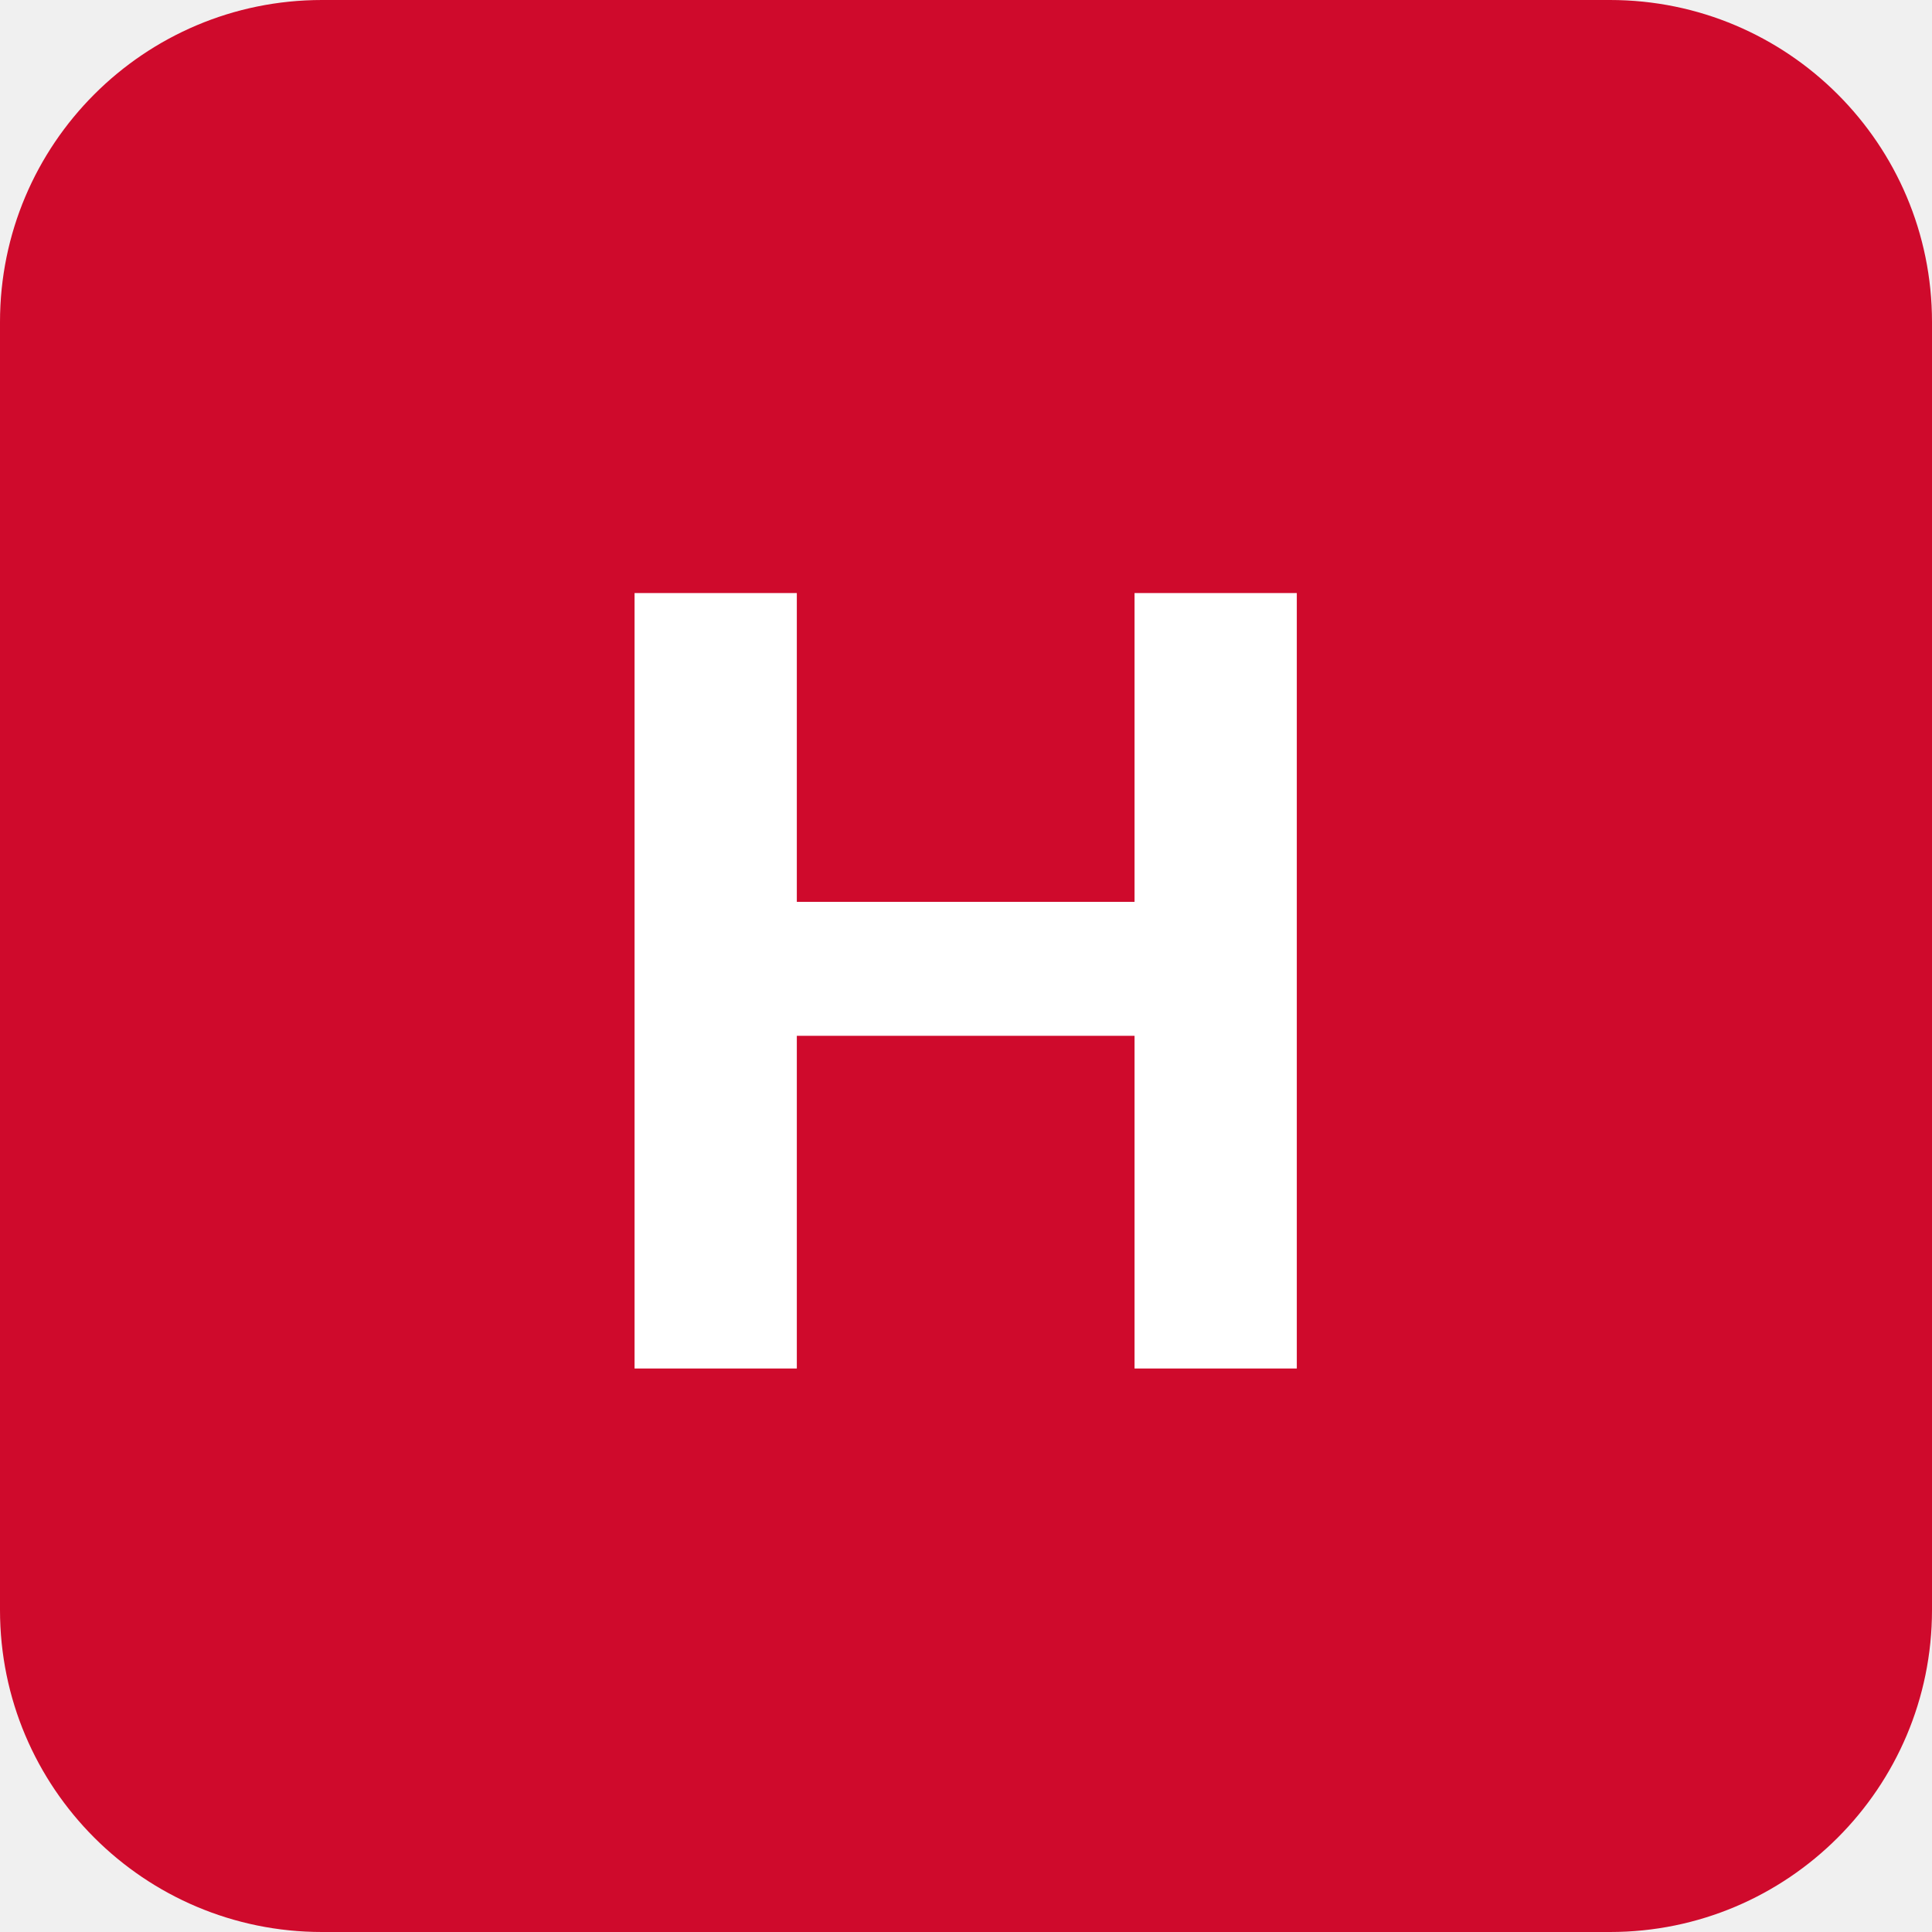
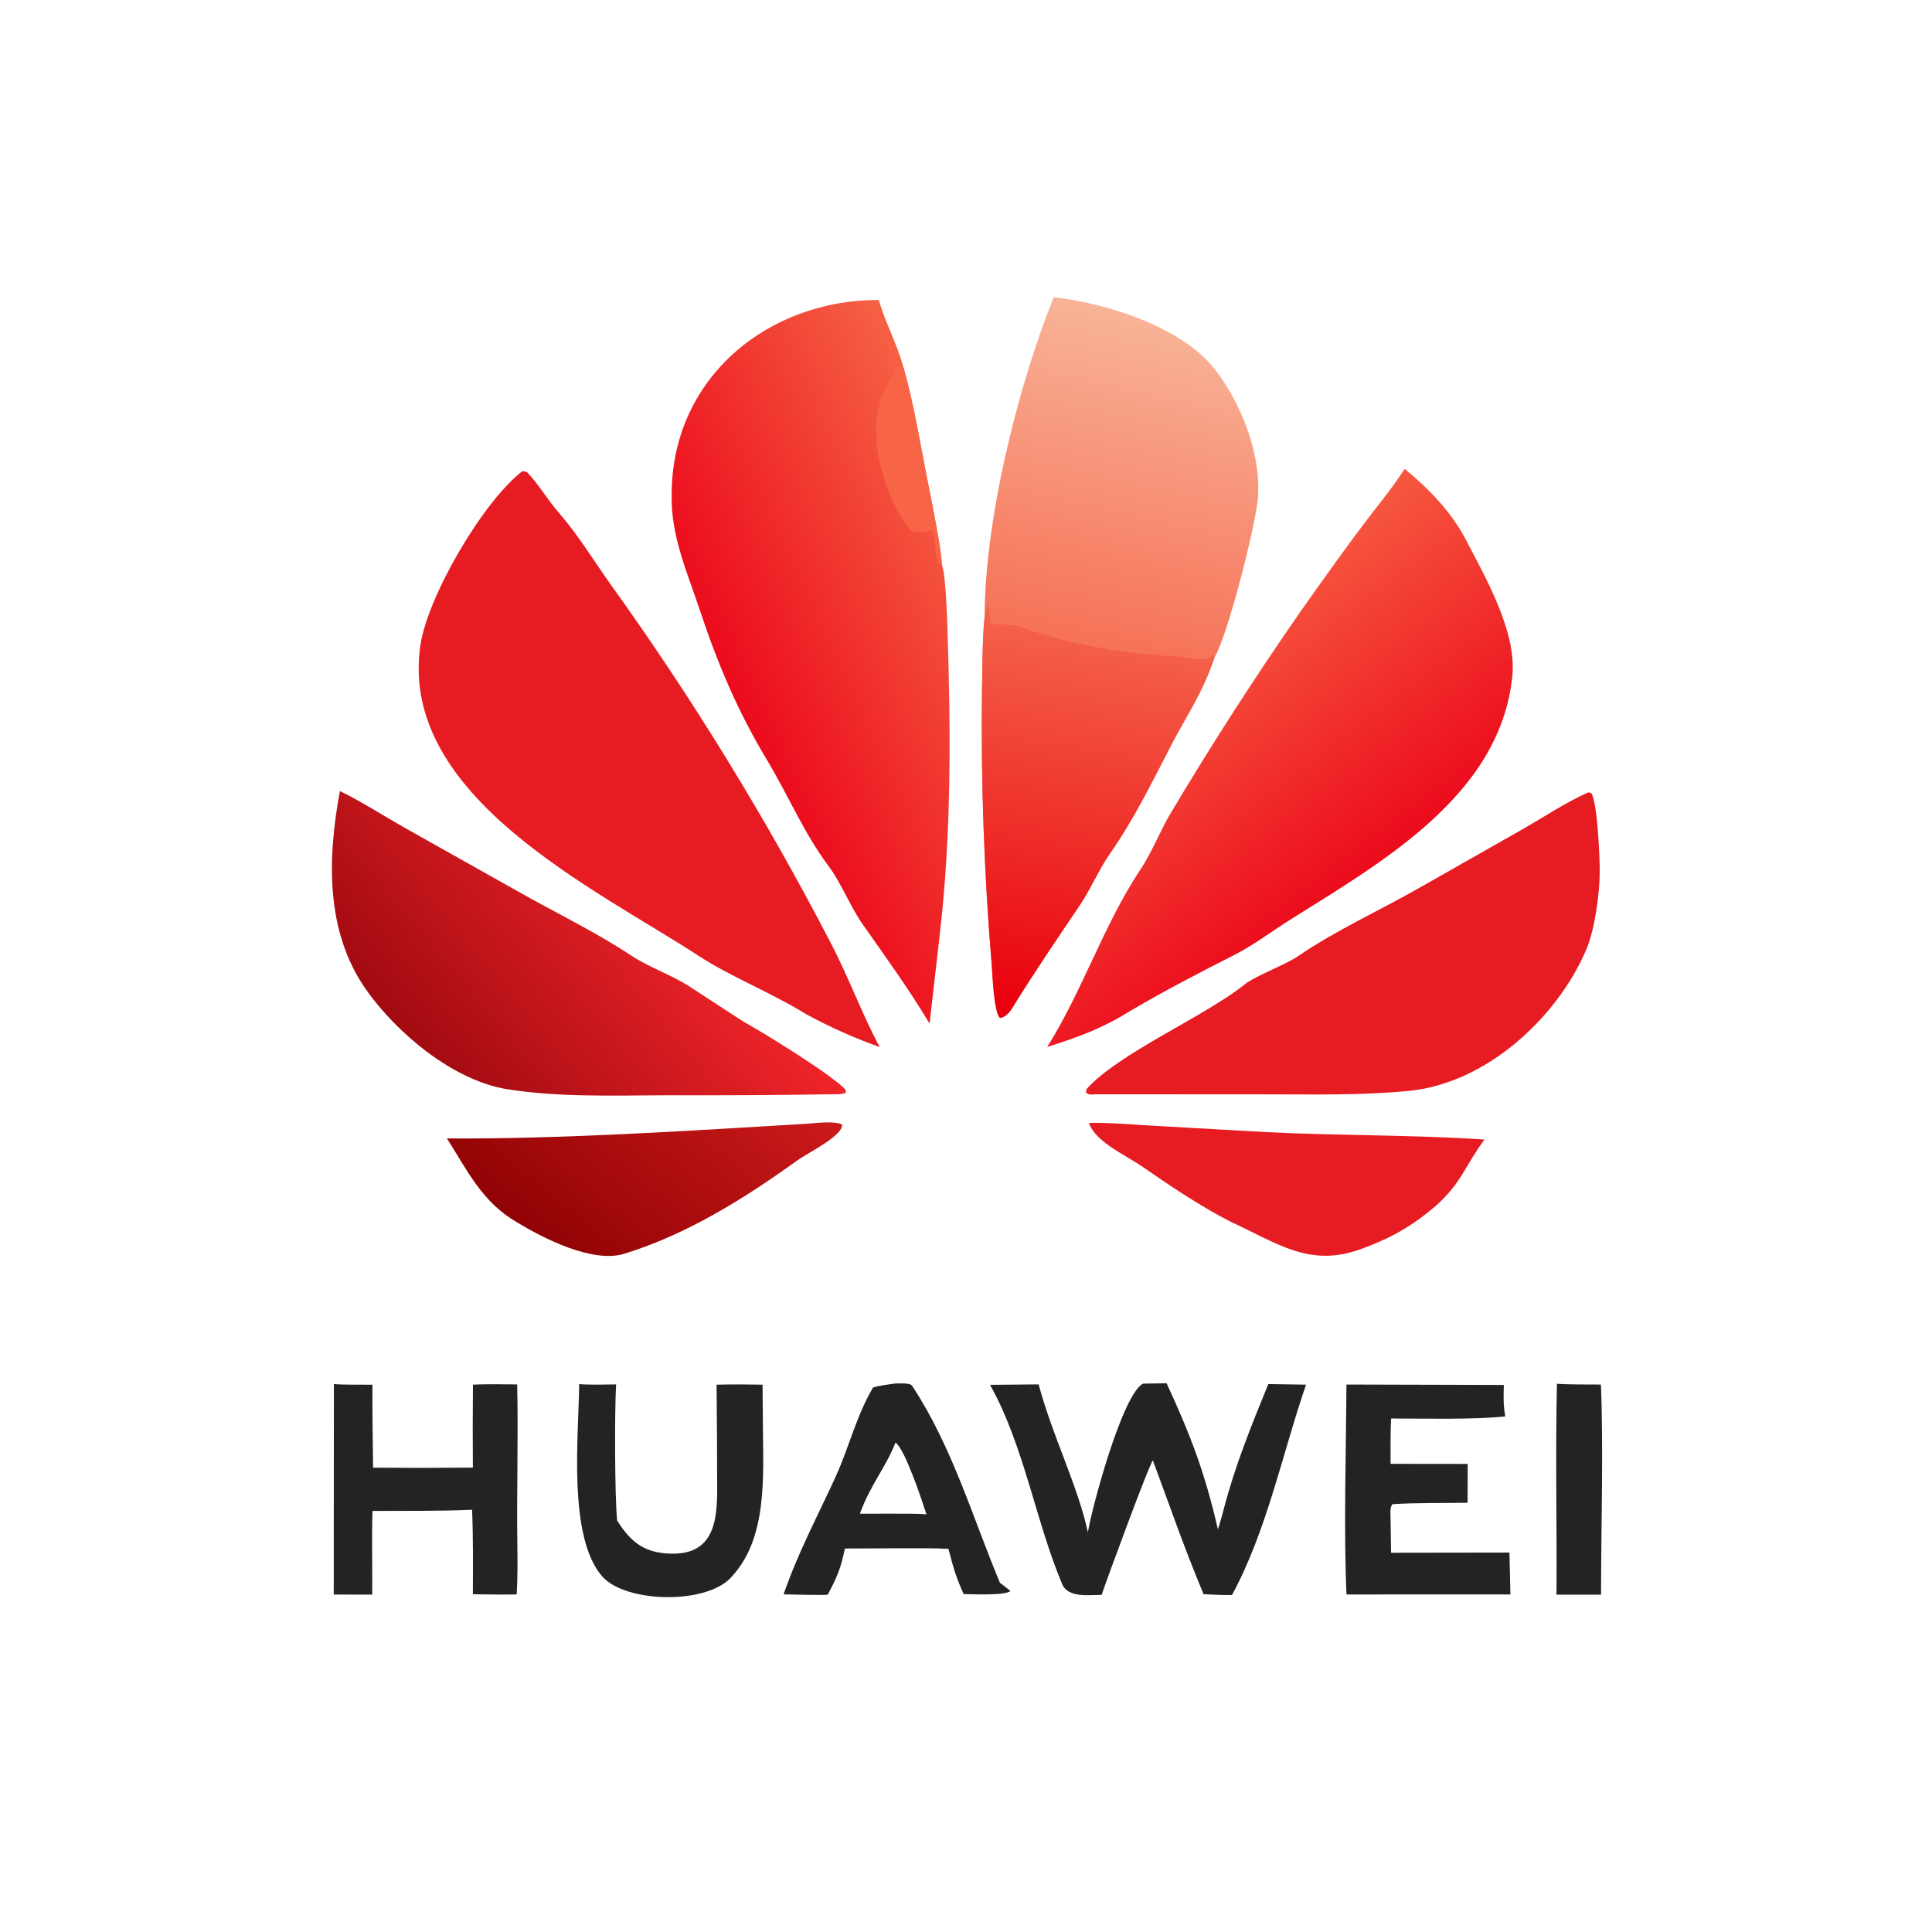
- <svg xmlns="http://www.w3.org/2000/svg" viewBox="0 0 48 48">
-   <rect width="48" height="48" rx="8" fill="#CF0A2C" />
-   <text x="24" y="34" font-family="Arial,sans-serif" font-size="28" font-weight="bold" text-anchor="middle" fill="#FFFFFF">H</text>
+ <svg xmlns="http://www.w3.org/2000/svg" version="1.1" style="display: block;" viewBox="0 0 1024 1024" width="256" height="256" preserveAspectRatio="none">
+   <defs>
+     <linearGradient id="Gradient1" gradientUnits="userSpaceOnUse" x1="295.112" y1="662.918" x2="383.796" y2="552.186">
+       <stop class="stop0" offset="0" stop-opacity="1" stop-color="rgb(146,3,5)" />
+       <stop class="stop1" offset="1" stop-opacity="1" stop-color="rgb(202,25,26)" />
+     </linearGradient>
+     <linearGradient id="Gradient2" gradientUnits="userSpaceOnUse" x1="232.071" y1="567.734" x2="352.631" y2="466.831">
+       <stop class="stop0" offset="0" stop-opacity="1" stop-color="rgb(162,11,17)" />
+       <stop class="stop1" offset="1" stop-opacity="1" stop-color="rgb(239,36,41)" />
+     </linearGradient>
+     <linearGradient id="Gradient3" gradientUnits="userSpaceOnUse" x1="708.903" y1="470.249" x2="617.186" y2="349.807">
+       <stop class="stop0" offset="0" stop-opacity="1" stop-color="rgb(236,12,28)" />
+       <stop class="stop1" offset="1" stop-opacity="1" stop-color="rgb(246,87,63)" />
+     </linearGradient>
+     <linearGradient id="Gradient4" gradientUnits="userSpaceOnUse" x1="395.03" y1="379.227" x2="534.342" y2="314.817">
+       <stop class="stop0" offset="0" stop-opacity="1" stop-color="rgb(236,11,28)" />
+       <stop class="stop1" offset="1" stop-opacity="1" stop-color="rgb(245,96,67)" />
+     </linearGradient>
+     <linearGradient id="Gradient5" gradientUnits="userSpaceOnUse" x1="552.066" y1="538.056" x2="582.601" y2="337.554">
+       <stop class="stop0" offset="0" stop-opacity="1" stop-color="rgb(233,0,13)" />
+       <stop class="stop1" offset="1" stop-opacity="1" stop-color="rgb(244,97,73)" />
+     </linearGradient>
+     <linearGradient id="Gradient6" gradientUnits="userSpaceOnUse" x1="579.172" y1="343.345" x2="618.35" y2="171.423">
+       <stop class="stop0" offset="0" stop-opacity="1" stop-color="rgb(246,113,87)" />
+       <stop class="stop1" offset="1" stop-opacity="1" stop-color="rgb(248,179,151)" />
+     </linearGradient>
+   </defs>
+   <path transform="translate(0,0)" fill="rgb(255,255,255)" d="M 0 0 L 1024 0 L 1024 1024 L 0 1024 L 0 0 z" />
+   <path transform="translate(0,0)" fill="url(#Gradient6)" d="M 558.48 157.561 C 585.906 160.557 626.017 173.023 643.724 195.508 C 658.165 213.847 669.382 242.753 666.445 266.318 C 664.445 282.366 650.861 336.223 643.597 348.734 C 637.265 367.594 629.284 378.446 620.366 395.659 C 610.045 415.579 601.093 434.045 588.106 452.665 C 582.518 460.678 578.033 471.28 572.395 479.643 C 560.157 497.794 547.858 515.845 536.378 534.482 C 534.948 536.823 532.809 539.082 530.02 539.571 C 526.754 536.597 526.024 516.382 525.619 511.24 C 521.619 463.295 519.899 415.188 520.464 367.08 C 520.699 355.145 520.634 338.83 521.838 327.202 C 522.046 275.422 539.06 205.988 558.48 157.561 z" />
+   <path transform="translate(0,0)" fill="url(#Gradient5)" d="M 521.838 327.202 L 523.5 321.136 L 524.174 320.89 L 524.981 330.339 C 526.605 331.36 536.546 330.709 539.881 331.917 C 567.235 341.82 594.634 346.421 623.632 347.892 C 629.465 348.188 639.765 351.747 642.694 347.071 L 643.597 348.734 C 637.265 367.594 629.284 378.446 620.366 395.659 C 610.045 415.579 601.093 434.045 588.106 452.665 C 582.518 460.678 578.033 471.28 572.395 479.643 C 560.157 497.794 547.858 515.845 536.378 534.482 C 534.948 536.823 532.809 539.082 530.02 539.571 C 526.754 536.597 526.024 516.382 525.619 511.24 C 521.619 463.295 519.899 415.188 520.464 367.08 C 520.699 355.145 520.634 338.83 521.838 327.202 z" />
+   <path transform="translate(0,0)" fill="url(#Gradient4)" d="M 492.69 542.532 C 481.298 523.553 470.261 508.528 457.669 490.504 C 451.078 481.417 445.893 468.052 439.384 459.366 C 426.117 441.663 417.779 421.564 406.7 403.113 C 390.804 376.641 380.404 351.922 370.693 322.711 C 364.012 302.614 355.533 284.025 355.992 262.227 C 355.997 200.171 407.154 158.822 465.753 158.974 C 469.149 170.763 475.114 181.353 478.662 194.095 C 484.484 213.894 488.235 238.405 492.413 258.788 C 494.052 266.783 499.014 291.817 499.199 299.262 C 501.219 303.626 501.985 327.443 502.169 333.064 C 503.921 386.659 504.341 441.221 498.178 494.564 C 496.318 510.664 494.534 526.545 492.69 542.532 z" />
+   <path transform="translate(0,0)" fill="rgb(248,100,70)" d="M 478.662 194.095 C 484.484 213.894 488.235 238.405 492.413 258.788 C 494.052 266.783 499.014 291.817 499.199 299.262 L 497.065 298.453 C 495.187 292.43 496.255 286.546 493.923 280.68 C 492.236 282.236 483.499 282.513 482.127 280.711 C 466.79 260.574 455.708 220.505 473.643 198.999 C 473.818 198.789 473.463 196.59 474.894 194.529 L 478.662 194.095 z" />
+   <path transform="translate(0,0)" fill="rgb(231,28,35)" d="M 276.928 249.69 L 279.31 250.183 C 285.518 256.697 290.23 264.876 296.088 271.626 C 306.525 283.652 314.394 296.7 323.526 309.584 C 366.746 369.763 405.589 432.968 439.754 498.712 C 449.526 517.191 456.91 537.615 466.272 555.02 C 451.987 549.759 441.106 544.981 427.595 537.721 C 410.099 526.822 387.017 517.518 371 507.07 C 315.772 471.045 211.189 422.175 222.798 342.074 C 226.538 316.271 256.018 265.653 276.928 249.69 z" />
+   <path transform="translate(0,0)" fill="url(#Gradient3)" d="M 744.502 248.508 C 757.119 258.8 768.92 271.083 776.538 285.28 C 787.097 305.7 803.967 334.525 801.569 358.332 C 795.202 421.559 732.202 457.065 683.792 487.487 C 674.629 493.245 664.225 501.027 654.967 505.743 C 635.721 515.548 617.55 524.898 598.926 535.885 C 583.852 545.282 571.579 549.62 555.028 554.921 C 573.816 525.104 585.03 489.874 604.897 460.153 C 610.487 451.791 615.15 439.834 620.628 430.749 C 642.486 394.051 665.632 358.136 690.022 323.069 C 702.401 305.625 714.893 287.888 727.981 271.002 C 733.875 263.398 739.245 256.594 744.502 248.508 z" />
+   <path transform="translate(0,0)" fill="rgb(231,28,35)" d="M 841.735 420.003 L 843.366 420.251 C 846.761 425.437 847.844 454.179 847.891 461.256 C 847.969 473.074 845.315 492.759 840.635 503.615 C 824.977 539.936 787.462 574.115 747.074 578.154 C 721.842 580.677 696.301 580.018 671.295 580.03 L 580.75 579.985 C 578.194 580.162 577.549 580.459 575.561 579.118 L 575.938 577.185 C 592.867 558.201 638.34 538.854 659.627 521.816 C 665.423 517.177 681.113 511.459 687.832 506.881 C 708.382 492.88 731.133 482.637 752.449 470.484 L 807.166 439.41 C 818.803 432.738 829.506 425.51 841.735 420.003 z" />
+   <path transform="translate(0,0)" fill="url(#Gradient2)" d="M 180.153 419.293 C 189.793 423.829 204.564 433.088 214.338 438.654 L 273.703 472.002 C 294.095 483.571 315.159 493.632 334.941 506.696 C 343.819 512.559 356.087 516.836 365.307 522.778 C 374.913 528.971 384.355 535.274 393.967 541.439 C 404.235 547.108 441.886 570.153 448.341 577.827 L 448.166 579.383 L 445.25 579.936 C 414.374 580.415 383.494 580.605 352.614 580.506 C 325.552 580.663 295.255 581.601 268.564 577.258 C 240.123 572.63 210.06 547.458 193.881 524.3 C 172.424 493.587 173.534 454.855 180.153 419.293 z" />
+   <path transform="translate(0,0)" fill="rgb(231,28,35)" d="M 577.18 595.206 C 584.23 594.756 601.635 596.103 609.213 596.541 L 671.182 600.058 C 709.336 601.976 749.051 601.416 786.829 603.989 C 776.734 617.388 774.961 626.537 761.3 638.857 C 748.354 649.992 737.411 656.147 721.329 662.03 C 694.025 672.018 677.057 658.907 652.575 647.704 C 636.162 639.331 620.534 628.763 605.378 618.293 C 596.592 612.224 580.342 605.093 577.18 595.206 z" />
+   <path transform="translate(0,0)" fill="rgb(36,35,36)" d="M 605.821 733.348 L 618.319 733.16 C 631.129 760.872 638.691 780.765 645.505 810.568 C 646.625 807.311 647.761 803.116 648.641 799.743 C 654.652 776.713 663.252 755.547 672.229 733.576 L 692.24 733.889 C 679.844 769.777 671.546 811.191 652.994 845.36 C 648.329 845.541 642.655 845.152 637.917 844.954 C 626.939 818.565 620.755 800.118 611.043 774.043 C 609.236 775.708 586.166 838.371 583.889 845.302 C 577.228 845.363 566.071 846.971 563.01 839.697 C 548.856 806.066 542.695 765.984 524.742 733.99 L 550.491 733.751 C 557.996 761.656 571.175 787.214 576.612 812.145 C 578.857 798.45 594.883 739.17 605.821 733.348 z" />
+   <path transform="translate(0,0)" fill="url(#Gradient1)" d="M 428.259 595.573 C 433.298 595.158 441.976 594.047 446.281 596.002 C 447.197 601.761 427.876 611.257 423.082 614.706 C 394.883 634.995 364.289 654.241 330.855 664.519 C 313.932 669.721 287.739 656.177 273.907 647.793 C 255.522 637.084 248.01 620.863 236.888 603.399 C 297.458 603.828 367.828 599.18 428.259 595.573 z" />
+   <path transform="translate(0,0)" fill="rgb(36,35,36)" d="M 473.893 733.341 C 475.659 733.272 482.301 732.779 483.391 734.428 C 504.615 766.557 515.381 803.911 530.055 839.082 C 529.896 838.701 535.095 842.875 535.554 843.266 C 532.641 845.801 515.697 844.945 510.768 844.902 C 506.573 835.602 505.249 830.779 502.701 820.931 C 494.785 820.479 485.762 820.639 477.75 820.607 L 447.816 820.748 C 445.612 831.324 443.749 835.765 438.68 845.254 C 431.901 845.537 422.281 845.118 415.288 845.033 C 423.568 821.545 432.705 805.03 442.893 782.71 C 450.05 767.031 453.727 750.773 462.719 735.415 C 466.068 734.359 470.352 733.864 473.893 733.341 z" />
+   <path transform="translate(0,0)" fill="rgb(255,255,255)" d="M 474.629 764.606 C 479.632 767.85 488.936 796.045 491.043 802.677 C 486.693 802.152 477.495 802.311 472.75 802.281 L 455.769 802.286 C 461.267 786.995 469.157 778.412 474.629 764.606 z" />
+   <path transform="translate(0,0)" fill="rgb(36,35,36)" d="M 176.968 733.58 C 182.108 734.042 191.926 733.851 197.41 733.918 C 197.271 748.401 197.601 763.384 197.738 777.905 C 215.37 778.05 233.004 778.038 250.636 777.868 C 250.523 763.217 250.537 748.566 250.678 733.916 C 257.845 733.493 266.806 733.744 274.117 733.764 C 274.757 762.003 273.79 790.624 274.206 818.895 C 274.332 827.456 274.36 836.56 273.856 845.072 C 266.412 845.282 258.141 845.041 250.63 844.977 C 250.677 830.024 250.837 815.146 250.215 800.202 C 233.276 800.978 214.537 800.714 197.425 800.829 C 197.003 815.101 197.401 830.698 197.283 845.183 L 176.889 845.135 L 176.968 733.58 z" />
+   <path transform="translate(0,0)" fill="rgb(36,35,36)" d="M 713.631 733.827 L 797.056 734.057 C 796.934 740.451 796.692 744.382 797.827 750.729 C 781.266 752.494 754.607 751.839 737.308 751.833 C 736.908 759.53 737.058 768.093 737.037 775.866 L 777.92 775.912 L 777.85 796.484 C 764.668 796.737 751.114 796.42 738.009 797.247 C 736.56 799.191 737.003 802.113 737.026 804.75 L 737.283 822.989 L 800.033 822.895 L 800.545 845.093 L 713.676 845.102 C 712.129 811.59 713.475 767.909 713.631 733.827 z" />
+   <path transform="translate(0,0)" fill="rgb(36,35,36)" d="M 306.982 733.585 C 312.268 734.105 320.989 733.81 326.554 733.76 C 325.716 747.554 325.804 793.409 327.097 805.932 C 334.49 817.608 341.728 823.203 355.892 823.476 C 382.817 823.996 380.027 798.214 380.068 778.93 C 380.099 764.253 379.906 748.888 379.798 733.918 C 388.055 733.673 395.912 733.774 404.173 733.902 L 404.36 757.039 C 404.548 782.431 406.668 814.67 388.474 834.927 C 376.259 850.681 331.851 849.855 319.265 835.613 C 300.795 814.713 306.732 760.577 306.982 733.585 z" />
+   <path transform="translate(0,0)" fill="rgb(36,35,36)" d="M 825.207 733.408 C 831.613 733.919 841.826 733.742 848.524 733.84 C 849.898 767.084 848.591 811.07 848.596 845.185 L 824.972 845.206 C 825.217 808.26 824.373 770.21 825.207 733.408 z" />
</svg>
